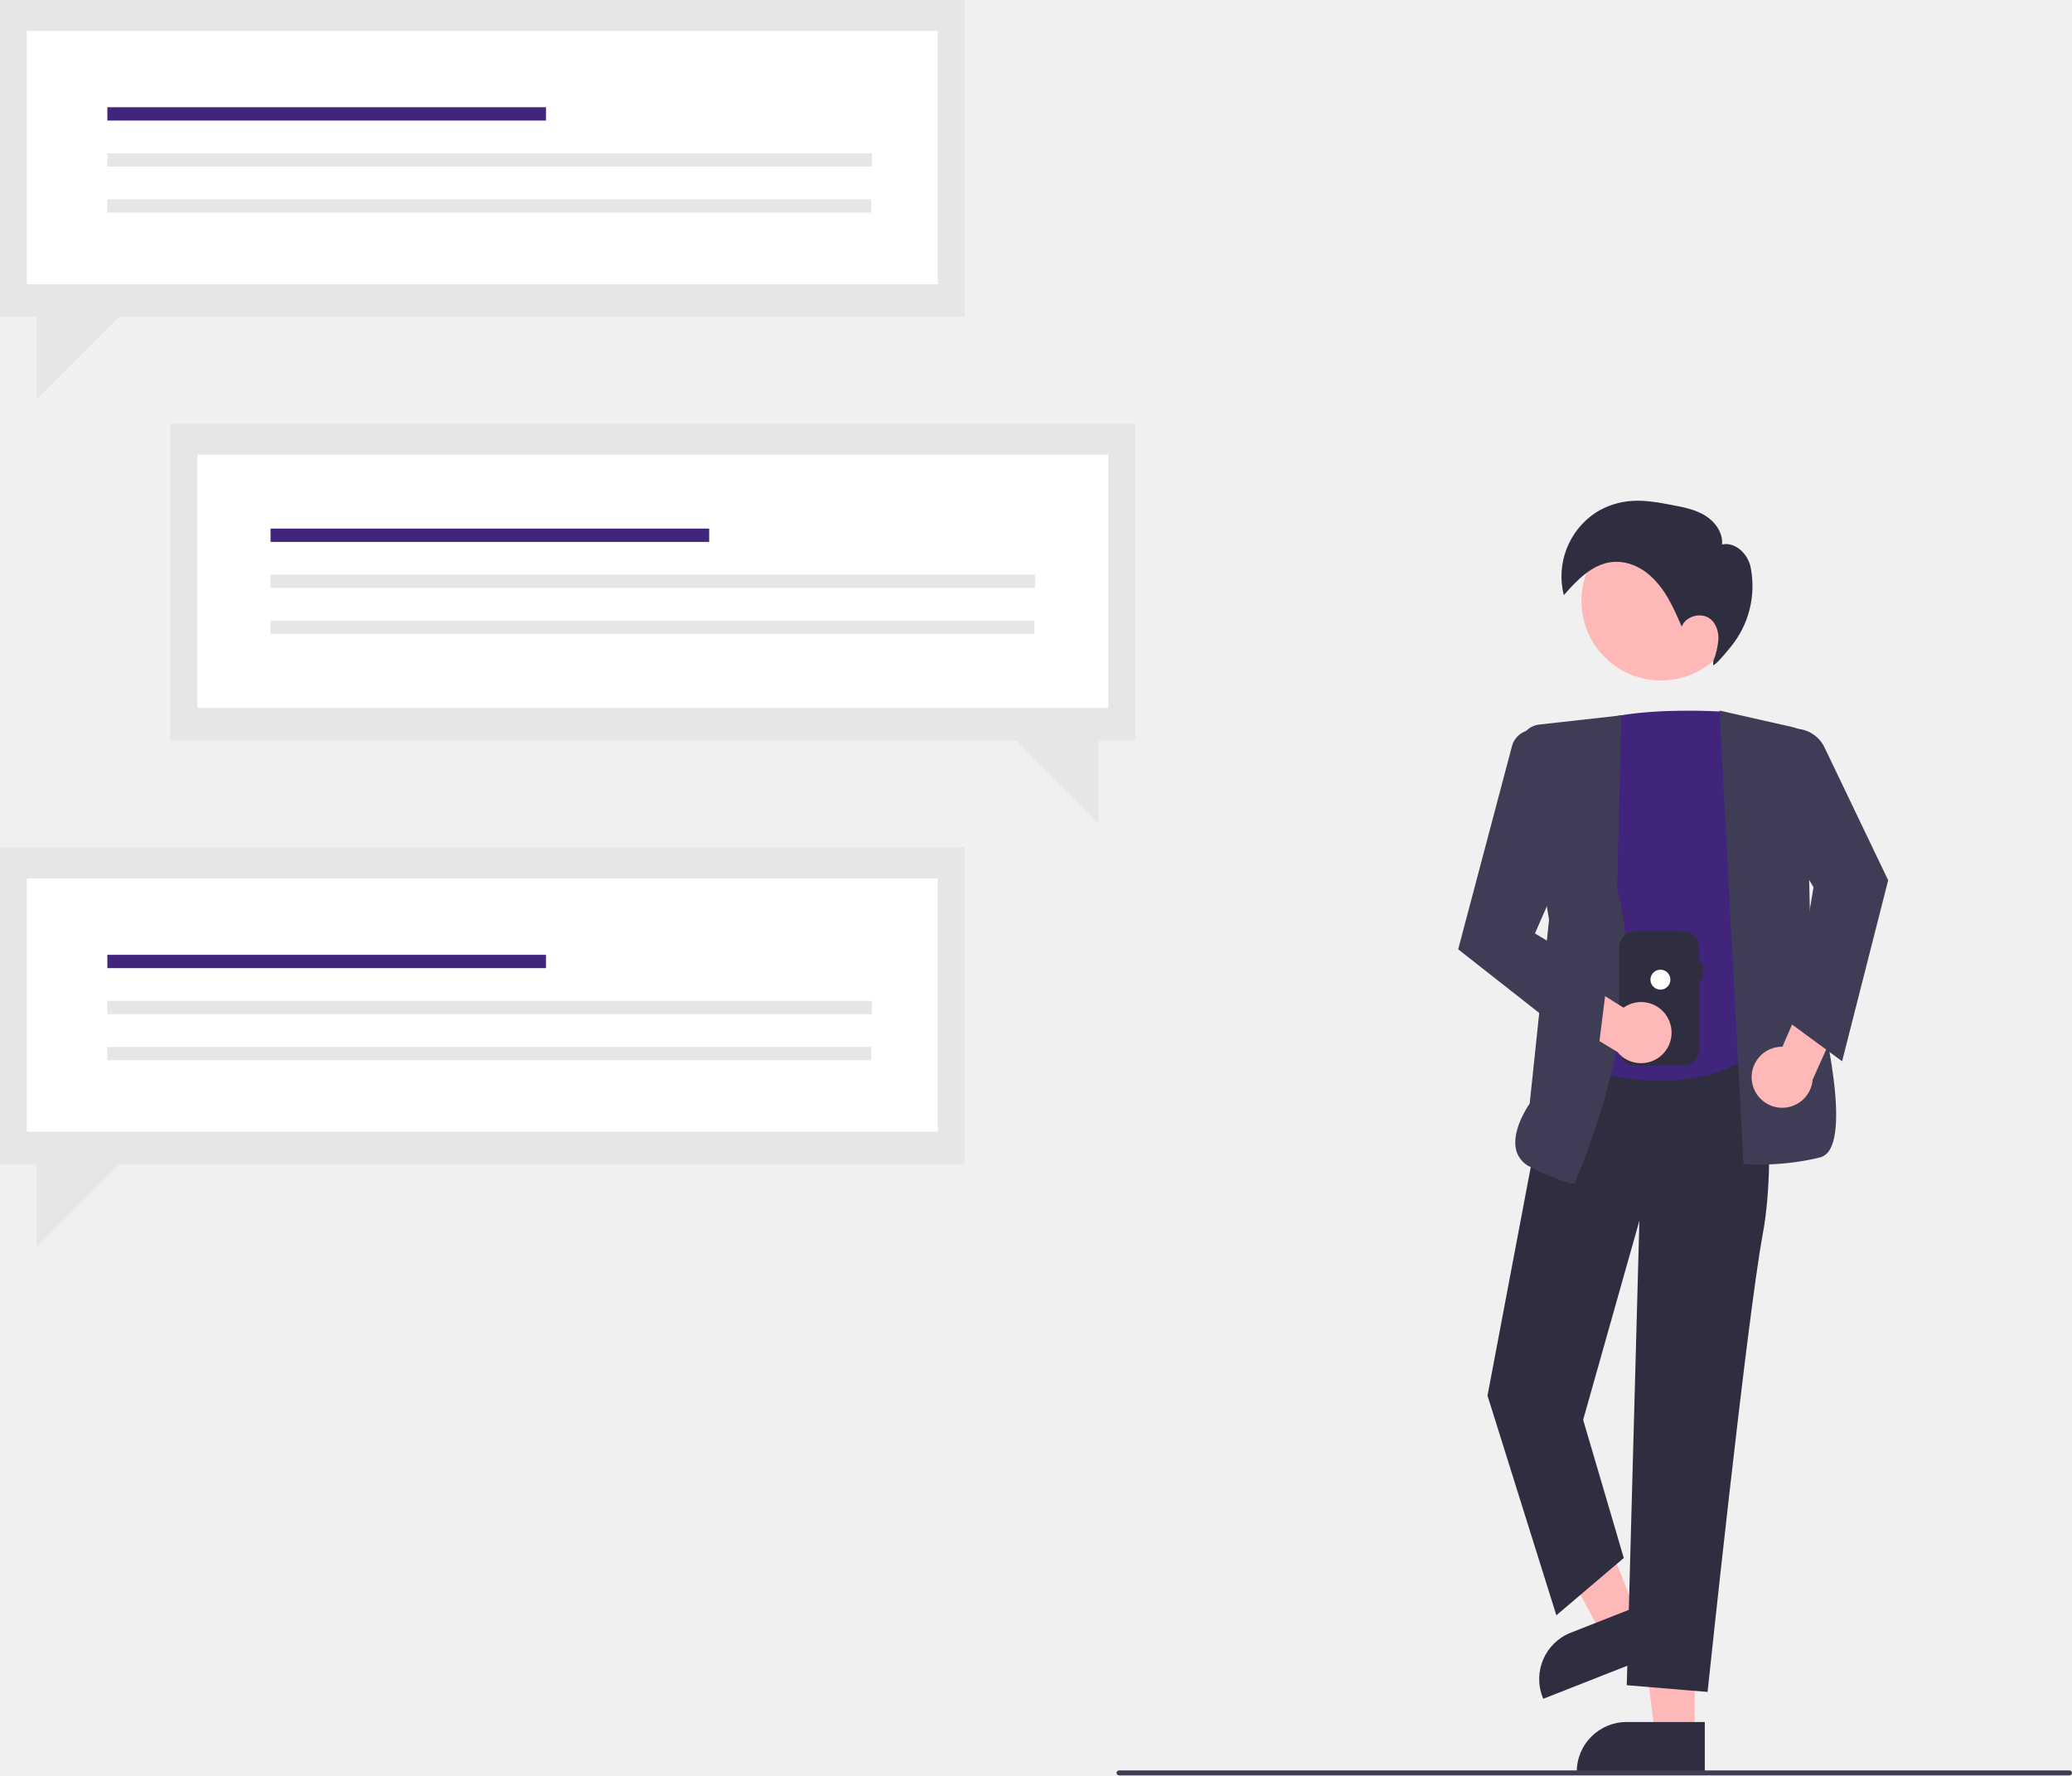
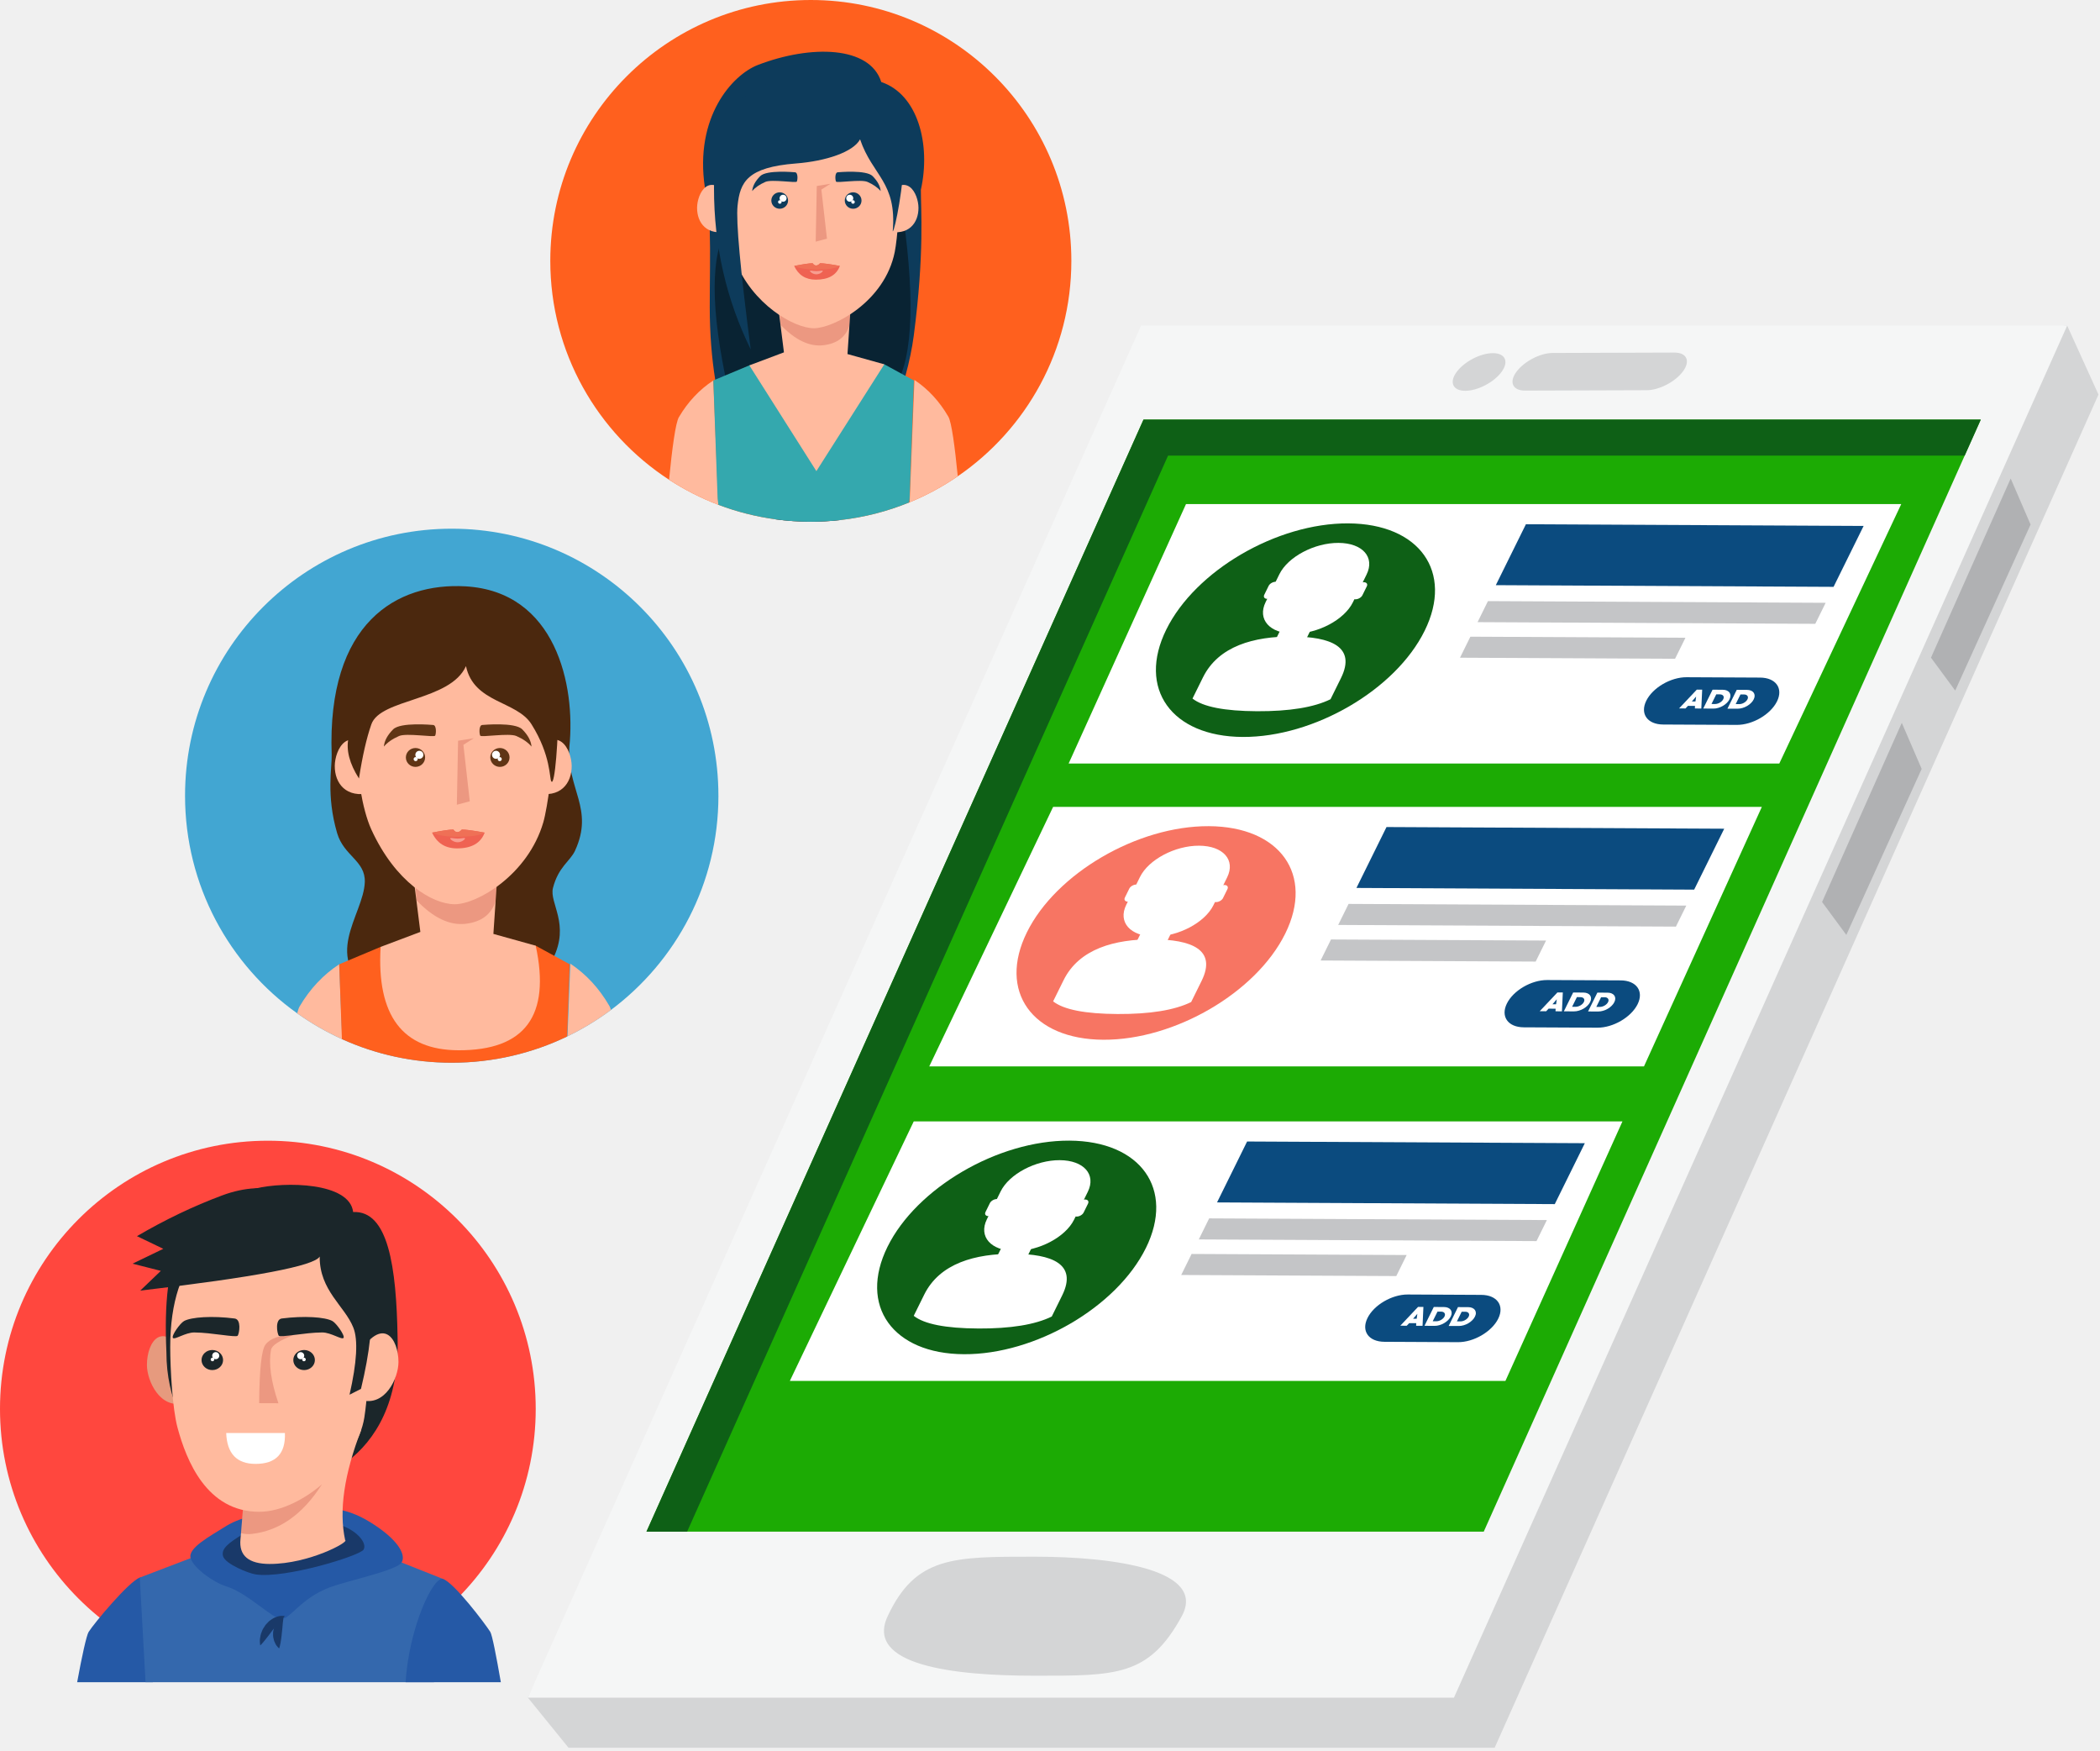
- <svg xmlns="http://www.w3.org/2000/svg" data-name="Layer 1" width="830.567" height="711.727" viewBox="0 0 830.567 711.727">
-   <polygon points="68.348 169.893 455 169.893 455 296.824 440.354 296.824 440.354 330.021 407.157 296.824 68.348 296.824 68.348 169.893" fill="#e6e6e6" />
-   <rect x="79.088" y="182.253" width="365.172" height="101.545" fill="#fff" />
-   <rect x="108.453" y="211.9" width="175.821" height="5.336" fill="#41247b" />
-   <rect x="108.453" y="230.358" width="306.441" height="5.336" fill="#e6e6e6" />
-   <rect x="108.453" y="248.816" width="306.141" height="5.336" fill="#e6e6e6" />
-   <polygon points="386.652 339.785 0 339.785 0 466.717 14.646 466.717 14.646 499.914 47.843 466.717 386.652 466.717 386.652 339.785" fill="#e6e6e6" />
-   <rect x="10.74" y="352.146" width="365.172" height="101.545" fill="#fff" />
-   <rect x="43.035" y="382.769" width="175.821" height="5.336" fill="#41247b" />
-   <rect x="43.035" y="401.227" width="306.441" height="5.336" fill="#e6e6e6" />
-   <rect x="43.035" y="419.685" width="306.141" height="5.336" fill="#e6e6e6" />
-   <polygon points="386.652 0 0 0 0 126.931 14.646 126.931 14.646 160.129 47.843 126.931 386.652 126.931 386.652 0" fill="#e6e6e6" />
-   <rect x="10.74" y="12.361" width="365.172" height="101.545" fill="#fff" />
-   <rect x="43.035" y="42.984" width="175.821" height="5.336" fill="#41247b" />
-   <rect x="43.035" y="61.442" width="306.441" height="5.336" fill="#e6e6e6" />
-   <rect x="43.035" y="79.9" width="306.141" height="5.336" fill="#e6e6e6" />
-   <polygon points="679.314 695.51 663.401 695.509 655.83 634.126 679.317 634.128 679.314 695.51" fill="#ffb8b8" />
-   <path d="M868.09,805.072l-51.313-.002v-.649a19.974,19.974,0,0,1,19.973-19.972h.001l31.34.001Z" transform="translate(-184.7166 -94.13627)" fill="#2f2e41" />
-   <polygon points="656.939 649.359 642.131 655.186 612.608 600.84 634.464 592.24 656.939 649.359" fill="#ffb8b8" />
-   <path d="M851.081,756.364l-47.75,18.789-.238-.604a19.974,19.974,0,0,1,11.271-25.899l.001-0,29.164-11.476Z" transform="translate(-184.7166 -94.13627)" fill="#2f2e41" />
-   <path d="M836.806,769.701l5.067-186.224-22.548,79.833,16.292,55.393-27.029,22.975L781.036,653.772l-.049-.155L808.371,508.87l80.991-3.918.579-.029.093.573c.078.482,7.732,48.541,1.296,83.297C884.918,623.416,869.426,770.289,869.27,771.77l-.067.631Z" transform="translate(-184.7166 -94.13627)" fill="#2f2e41" />
-   <path d="M812.567,520.48l-.457-.183,15.03-137.884.439-.11c15.275-3.819,35.856-3.485,46.765-2.947a7.205,7.205,0,0,1,6.748,6.092l18.07,119.012-.149.213c-12.493,17.846-31.581,22.697-48.649,22.697A115.2,115.2,0,0,1,812.567,520.48Z" transform="translate(-184.7166 -94.13627)" fill="#41247b" />
-   <path d="M884.143,560.764l-.543-.049L874,379l29.17,6.588A13.173,13.173,0,0,1,913.296,400.092L909.513,430.297l1.296,53.139c.903,3.264,15.673,57.335,7.467,71.424a6.544,6.544,0,0,1-4.062,3.292,101.773,101.773,0,0,1-24.058,2.815C886.474,560.966,884.199,560.77,884.143,560.764Z" transform="translate(-184.7166 -94.13627)" fill="#3f3d56" />
-   <path d="M798.239,561.997a10.321,10.321,0,0,1-5.78-6.867c-1.901-7.653,4.516-17.277,5.442-18.613l7.761-73.733-11.545-68.114a8.681,8.681,0,0,1,7.597-10.079l32.884-3.667-1.669,70.072c14.114,47.705-16.622,116.489-16.935,117.179l-.173.382h-.419C815.239,568.555,811.208,568.481,798.239,561.997Z" transform="translate(-184.7166 -94.13627)" fill="#3f3d56" />
-   <circle cx="850.518" cy="335.048" r="31.882" transform="translate(-241.1986 354.8819) rotate(-28.6632)" fill="#ffb8b8" />
-   <path d="M887.025,527.879a12.172,12.172,0,0,1,12.192-14.132l11.035-25.532,17.151,2.922L911.313,526.974a12.238,12.238,0,0,1-24.288.905Z" transform="translate(-184.7166 -94.13627)" fill="#ffb8b8" />
-   <path d="M902.562,504.483l9.113-54.677-15.566-25.943,3.965-37.012.883-.221a13.251,13.251,0,0,1,15.112,7.105l25.427,53.066.102.212-18.468,72.554Z" transform="translate(-184.7166 -94.13627)" fill="#3f3d56" />
-   <path d="M871.414,360.757c.729.211,3.788-3.245,7.139-7.387a38.472,38.472,0,0,0,8.02-31.252c-.046-.247-.093-.481-.139-.701-1.11-5.28-6.146-10.144-11.425-9.026.399-4.678-2.752-9.084-6.745-11.553s-8.725-3.385-13.338-4.255c-5.263-.993-10.593-1.991-15.938-1.652a31.108,31.108,0,0,0-14.533,4.642,30.683,30.683,0,0,0-12.886,33.15c6.717-7.628,14.678-15.925,26.183-12.619a21.109,21.109,0,0,1,7.159,3.744c6.993,5.492,10.508,13.58,13.909,21.483,1.699-4.325,8-5.952,11.58-2.99,2.298,1.901,3.244,5.062,3.157,8.043a29.615,29.615,0,0,1-2.041,8.674" transform="translate(-184.7166 -94.13627)" fill="#2f2e41" />
-   <path d="M867.303,479.864h-1.5v-5.901a6.606,6.606,0,0,0-6.599-6.599H840.402a6.606,6.606,0,0,0-6.599,6.599V514.765a6.606,6.606,0,0,0,6.599,6.599h18.803a6.606,6.606,0,0,0,6.599-6.599V486.864h1.5Z" transform="translate(-184.7166 -94.13627)" fill="#2f2e41" />
-   <circle cx="665.586" cy="392.727" r="4" fill="#fff" />
-   <path d="M853.567,502.802a12.172,12.172,0,0,0-18.059-4.713L811.93,483.334,799.468,495.475l33.59,20.37A12.238,12.238,0,0,0,853.567,502.802Z" transform="translate(-184.7166 -94.13627)" fill="#ffb8b8" />
-   <path d="M769.235,474.693l21.575-81.506a8.724,8.724,0,0,1,9.946-6.32l7.418,1.348,7.904,43.473L800.003,468.332l29.079,17.458-4.089,32.711Z" transform="translate(-184.7166 -94.13627)" fill="#3f3d56" />
-   <path d="M1014.283,805.864h-381a1,1,0,0,1,0-2h381a1,1,0,0,1,0,2Z" transform="translate(-184.7166 -94.13627)" fill="#3f3d56" />
+ <svg xmlns="http://www.w3.org/2000/svg" width="300" height="250" viewBox="0 0 300 250" fill="none">
+   <path d="M213.519 249.619H81.222L75.412 242.461L167.484 56.352L295.313 46.51L299.783 56.352L213.521 249.619H213.519Z" fill="#D4D5D6" />
+   <path d="M207.707 242.461H75.41L163.012 46.508H295.309L207.707 242.461Z" fill="#F5F6F6" />
+   <path d="M92.353 218.75L163.356 59.93H282.966L211.964 218.75H92.353V218.75Z" fill="#1CAB04" />
+   <path d="M98.162 218.75H92.353L163.356 59.93H282.966L280.666 65.075H166.864L98.162 218.75V218.75Z" fill="#0E6016" />
+   <path d="M168.823 230.829C164.124 239.451 159.418 239.329 147.816 239.329C136.214 239.329 123.532 237.838 126.809 230.829C130.819 222.25 136.214 222.328 147.816 222.328C159.418 222.328 172.398 224.267 168.823 230.829Z" fill="#D4D5D6" />
+   <path d="M214.509 53.115C213.424 54.599 211.106 55.809 209.331 55.814C207.557 55.819 206.998 54.619 208.083 53.137C209.167 51.651 211.487 50.443 213.26 50.438C215.036 50.431 215.593 51.631 214.509 53.115Z" fill="#D4D5D6" />
+   <path d="M240.433 53.03C239.348 54.516 237.03 55.724 235.255 55.729L217.874 55.786C216.099 55.793 215.541 54.592 216.626 53.11C217.711 51.624 220.028 50.416 221.804 50.41L239.185 50.354C240.96 50.348 241.519 51.546 240.433 53.032V53.03Z" fill="#D4D5D6" />
+   <path d="M274.525 109.813L263.761 133.524L260.297 128.827L271.684 103.236L274.525 109.814V109.813Z" fill="#B0B1B3" />
+   <path d="M290.082 74.918L279.318 98.629L275.854 93.93L287.24 68.339L290.082 74.918V74.918Z" fill="#B0B1B3" />
+   <path d="M254.186 109.047H152.663L169.427 71.996H271.605L254.186 109.047V109.047Z" fill="white" />
+   <path d="M203.519 90.092C199.361 98.515 187.728 105.302 177.534 105.252C167.344 105.2 162.452 98.334 166.614 89.909C170.772 81.488 182.405 74.701 192.597 74.749C202.789 74.8 207.68 81.671 203.519 90.094V90.092Z" fill="#0E6016" />
+   <path d="M261.935 83.815L213.689 83.573L217.986 74.875L266.231 75.116L261.937 83.816L261.935 83.815Z" fill="#0B4B7F" />
+   <path d="M259.328 89.096L211.08 88.856L212.563 85.852L260.809 86.093L259.326 89.096H259.328Z" fill="#C4C5C7" />
+   <path d="M239.293 94.089L208.571 93.935L210.054 90.933L240.778 91.085L239.293 94.089Z" fill="#C4C5C7" />
+   <path d="M253.858 100.173C252.937 102.038 250.362 103.542 248.107 103.53L237.601 103.477C235.342 103.467 234.261 101.945 235.182 100.08C236.102 98.215 238.678 96.712 240.937 96.722L251.442 96.774C253.698 96.788 254.779 98.308 253.86 100.171L253.858 100.173Z" fill="#0B4B7F" />
+   <path fill-rule="evenodd" clip-rule="evenodd" d="M242.128 101.188L242.141 100.817L241.139 100.811L240.788 101.181L239.87 101.176L242.401 98.492L243.169 98.494L243.045 101.191L242.128 101.186V101.188ZM242.305 99.477L241.692 100.187L242.208 100.188L242.305 99.477Z" fill="white" />
+   <path fill-rule="evenodd" clip-rule="evenodd" d="M244.777 101.202L243.322 101.193L244.652 98.503L246.107 98.513C246.332 98.513 246.527 98.551 246.692 98.622C246.856 98.692 246.98 98.791 247.069 98.911C247.155 99.034 247.203 99.177 247.207 99.342C247.21 99.508 247.167 99.682 247.076 99.866C246.985 100.052 246.856 100.226 246.689 100.39C246.525 100.552 246.336 100.693 246.127 100.816C245.919 100.936 245.698 101.029 245.464 101.098C245.232 101.171 245.003 101.204 244.776 101.202H244.777ZM245.681 99.168L245.182 99.166L244.498 100.547L244.999 100.549C245.116 100.549 245.235 100.531 245.356 100.495C245.475 100.461 245.588 100.411 245.695 100.349C245.8 100.287 245.897 100.214 245.983 100.13C246.065 100.047 246.132 99.957 246.179 99.863C246.227 99.768 246.246 99.678 246.248 99.594C246.244 99.511 246.222 99.433 246.177 99.373C246.132 99.309 246.069 99.261 245.984 99.225C245.898 99.189 245.798 99.17 245.681 99.17V99.168Z" fill="white" />
+   <path fill-rule="evenodd" clip-rule="evenodd" d="M248.233 101.219L246.778 101.212L248.106 98.523L249.563 98.529C249.788 98.53 249.981 98.567 250.146 98.637C250.31 98.708 250.436 98.806 250.523 98.927C250.611 99.049 250.658 99.192 250.663 99.358C250.666 99.52 250.623 99.695 250.53 99.882C250.441 100.066 250.312 100.242 250.145 100.404C249.979 100.569 249.79 100.709 249.585 100.831C249.375 100.95 249.156 101.047 248.922 101.114C248.69 101.185 248.461 101.217 248.233 101.217V101.219ZM249.137 99.185L248.638 99.184L247.956 100.561L248.457 100.564C248.574 100.568 248.693 100.547 248.812 100.512C248.934 100.478 249.046 100.43 249.151 100.366C249.258 100.304 249.354 100.231 249.437 100.147C249.525 100.063 249.59 99.973 249.637 99.878C249.687 99.785 249.707 99.694 249.706 99.608C249.704 99.526 249.681 99.451 249.635 99.389C249.592 99.325 249.528 99.275 249.444 99.237C249.359 99.203 249.258 99.185 249.141 99.184L249.137 99.185Z" fill="white" />
+   <path d="M193.261 86.04C192.035 88.52 188.255 90.521 184.816 90.505C181.38 90.487 179.585 88.461 180.81 85.978L182.773 82.001C184 79.52 187.78 77.52 191.217 77.537C194.655 77.555 196.448 79.58 195.222 82.062L193.261 86.04Z" fill="white" />
+   <path d="M179.564 101.578C174.926 101.553 171.855 100.95 170.357 99.768L171.85 96.748C174.072 92.248 179.172 90.881 184.616 90.909C190.059 90.936 193.791 92.344 191.568 96.845L190.075 99.866C187.704 101.03 184.201 101.598 179.564 101.578Z" fill="white" />
+   <path d="M185.731 93.032L181.416 93.01L183.501 88.789L187.816 88.808L185.731 93.032Z" fill="white" />
+   <path d="M194.631 85.011C194.474 85.335 194.023 85.595 193.634 85.593C193.239 85.592 193.052 85.328 193.213 85.002L193.838 83.735C193.999 83.411 194.443 83.151 194.837 83.153C195.23 83.155 195.419 83.417 195.257 83.742L194.631 85.009V85.011Z" fill="white" />
+   <path d="M182.032 84.947C181.87 85.271 181.422 85.535 181.032 85.531C180.639 85.528 180.453 85.263 180.613 84.94L181.236 83.672C181.398 83.346 181.844 83.089 182.237 83.091C182.626 83.093 182.817 83.356 182.657 83.678L182.032 84.945V84.947Z" fill="white" />
+   <path d="M234.853 152.307H132.749L150.445 115.242H251.691L234.853 152.307Z" fill="white" />
+   <path d="M183.607 133.338C179.449 141.761 167.816 148.548 157.622 148.498C147.432 148.446 142.54 141.58 146.7 133.155C150.858 124.734 162.491 117.946 172.685 117.994C182.875 118.046 187.767 124.916 183.607 133.339V133.338Z" fill="#F77563" />
+   <path d="M242.023 127.059L193.777 126.817L198.072 118.119L246.318 118.358L242.023 127.059V127.059Z" fill="#0B4B7F" />
+   <path d="M239.416 132.341L191.168 132.102L192.652 129.098L240.898 129.339L239.416 132.341Z" fill="#C4C5C7" />
+   <path d="M219.381 137.334L188.659 137.179L190.142 134.177L220.866 134.329L219.381 137.334Z" fill="#C4C5C7" />
+   <path d="M233.946 143.419C233.024 145.283 230.45 146.788 228.193 146.776L217.687 146.724C215.428 146.712 214.347 145.19 215.268 143.327C216.188 141.462 218.764 139.959 221.023 139.97L231.528 140.021C233.784 140.035 234.865 141.557 233.946 143.419Z" fill="#0B4B7F" />
+   <path fill-rule="evenodd" clip-rule="evenodd" d="M222.217 144.434L222.231 144.063L221.229 144.058L220.876 144.429L219.958 144.423L222.491 141.74L223.259 141.742L223.135 144.439L222.217 144.434V144.434ZM222.395 142.722L221.782 143.432L222.298 143.434L222.395 142.722V142.722Z" fill="white" />
+   <path fill-rule="evenodd" clip-rule="evenodd" d="M224.865 144.448L223.408 144.439L224.737 141.75L226.193 141.759C226.418 141.759 226.613 141.797 226.778 141.867C226.943 141.938 227.066 142.036 227.155 142.157C227.241 142.279 227.289 142.422 227.295 142.586C227.298 142.752 227.255 142.926 227.164 143.11C227.072 143.296 226.943 143.47 226.776 143.634C226.613 143.796 226.423 143.937 226.215 144.06C226.007 144.18 225.786 144.273 225.552 144.342C225.319 144.415 225.09 144.448 224.863 144.446L224.865 144.448ZM225.767 142.414L225.27 142.41L224.586 143.791L225.085 143.793C225.204 143.793 225.321 143.775 225.443 143.739C225.562 143.705 225.676 143.655 225.783 143.593C225.888 143.531 225.984 143.458 226.07 143.374C226.153 143.289 226.22 143.201 226.267 143.107C226.315 143.012 226.334 142.922 226.335 142.838C226.332 142.755 226.308 142.677 226.265 142.617C226.22 142.553 226.156 142.505 226.072 142.469C225.986 142.433 225.886 142.414 225.767 142.414V142.414Z" fill="white" />
+   <path fill-rule="evenodd" clip-rule="evenodd" d="M228.321 144.465L226.866 144.458L228.194 141.769L229.651 141.774C229.876 141.776 230.071 141.812 230.236 141.883C230.4 141.955 230.524 142.052 230.613 142.172C230.701 142.295 230.747 142.438 230.753 142.603C230.756 142.767 230.713 142.941 230.62 143.127C230.53 143.312 230.4 143.487 230.234 143.649C230.069 143.815 229.881 143.955 229.675 144.077C229.465 144.196 229.246 144.292 229.012 144.36C228.778 144.43 228.55 144.463 228.323 144.463L228.321 144.465ZM229.225 142.431L228.726 142.429L228.044 143.806L228.543 143.808C228.662 143.811 228.779 143.793 228.898 143.756C229.02 143.722 229.134 143.674 229.237 143.61C229.344 143.548 229.44 143.475 229.523 143.391C229.611 143.306 229.676 143.217 229.723 143.122C229.773 143.029 229.793 142.938 229.792 142.851C229.79 142.77 229.766 142.695 229.721 142.633C229.678 142.569 229.614 142.519 229.53 142.481C229.446 142.446 229.342 142.429 229.227 142.427L229.225 142.431Z" fill="white" />
+   <path d="M173.347 129.285C172.121 131.766 168.342 133.767 164.903 133.751C161.464 133.732 159.67 131.707 160.895 129.223L162.857 125.247C164.085 122.765 167.863 120.766 171.302 120.783C174.74 120.8 176.535 122.824 175.307 125.307L173.346 129.284L173.347 129.285Z" fill="white" />
+   <path d="M159.653 144.823C155.013 144.799 151.944 144.196 150.446 143.014L151.939 139.994C154.16 135.494 159.261 134.129 164.705 134.154C170.148 134.182 173.878 135.59 171.657 140.09L170.165 143.112C167.794 144.275 164.292 144.844 159.655 144.823H159.653Z" fill="white" />
+   <path d="M165.816 136.278L161.501 136.255L163.586 132.035L167.901 132.055L165.816 136.28V136.278Z" fill="white" />
+   <path d="M174.72 128.257C174.564 128.581 174.113 128.841 173.723 128.839C173.329 128.837 173.141 128.574 173.303 128.248L173.928 126.981C174.088 126.657 174.533 126.397 174.927 126.399C175.32 126.4 175.507 126.662 175.347 126.988L174.72 128.255V128.257Z" fill="white" />
+   <path d="M162.12 128.191C161.959 128.515 161.51 128.779 161.119 128.775C160.727 128.774 160.539 128.506 160.701 128.184L161.324 126.916C161.486 126.592 161.932 126.333 162.325 126.335C162.715 126.336 162.905 126.6 162.746 126.922L162.121 128.189L162.12 128.191Z" fill="white" />
+   <path d="M215.062 197.221H112.838L130.536 160.158H231.78L215.062 197.221Z" fill="white" />
+   <path d="M163.694 178.25C159.534 186.675 147.902 193.464 137.709 193.41C127.519 193.36 122.627 186.492 126.787 178.067C130.947 169.646 142.578 162.857 152.772 162.907C162.964 162.958 167.854 169.829 163.696 178.25H163.694Z" fill="#0E6016" />
+   <path d="M222.11 171.973L173.862 171.731L178.158 163.031L226.404 163.272L222.11 171.973Z" fill="#0B4B7F" />
+   <path d="M219.503 177.254L171.255 177.016L172.737 174.01L220.983 174.251L219.501 177.254H219.503Z" fill="#C4C5C7" />
+   <path d="M199.469 182.249L168.745 182.095L170.229 179.091L200.953 179.244L199.469 182.249Z" fill="#C4C5C7" />
+   <path d="M214.034 188.333C213.113 190.198 210.537 191.702 208.282 191.69L197.776 191.637C195.517 191.626 194.436 190.104 195.357 188.24C196.276 186.373 198.852 184.872 201.11 184.882L211.615 184.936C213.871 184.948 214.952 186.469 214.033 188.333H214.034Z" fill="#0B4B7F" />
+   <path fill-rule="evenodd" clip-rule="evenodd" d="M202.304 189.348L202.318 188.979L201.316 188.972L200.963 189.343L200.045 189.337L202.578 186.656L203.344 186.657L203.222 189.353L202.304 189.348V189.348ZM202.48 187.636L201.868 188.346L202.383 188.348L202.48 187.636V187.636Z" fill="white" />
+   <path fill-rule="evenodd" clip-rule="evenodd" d="M204.952 189.362L203.497 189.353L204.826 186.664L206.281 186.673C206.507 186.673 206.702 186.711 206.867 186.781C207.03 186.854 207.154 186.952 207.244 187.071C207.33 187.193 207.378 187.336 207.382 187.5C207.387 187.666 207.342 187.841 207.251 188.024C207.16 188.21 207.03 188.384 206.863 188.55C206.698 188.71 206.51 188.853 206.302 188.975C206.094 189.096 205.873 189.189 205.639 189.258C205.407 189.329 205.178 189.363 204.95 189.362H204.952ZM205.856 187.328L205.357 187.324L204.675 188.703L205.174 188.705C205.293 188.705 205.412 188.689 205.532 188.653C205.653 188.617 205.765 188.569 205.873 188.507C205.977 188.445 206.075 188.372 206.161 188.288C206.244 188.203 206.311 188.114 206.357 188.021C206.405 187.926 206.424 187.836 206.426 187.752C206.423 187.669 206.398 187.591 206.355 187.531C206.311 187.469 206.247 187.417 206.163 187.381C206.076 187.347 205.975 187.328 205.858 187.328H205.856Z" fill="white" />
+   <path fill-rule="evenodd" clip-rule="evenodd" d="M208.408 189.379L206.953 189.372L208.281 186.683L209.736 186.688C209.961 186.69 210.156 186.726 210.321 186.797C210.485 186.869 210.61 186.968 210.698 187.087C210.788 187.211 210.834 187.352 210.838 187.517C210.843 187.681 210.798 187.857 210.705 188.043C210.616 188.228 210.486 188.402 210.319 188.565C210.154 188.729 209.966 188.87 209.76 188.993C209.551 189.112 209.331 189.208 209.097 189.275C208.863 189.344 208.635 189.379 208.408 189.379V189.379ZM209.312 187.345L208.813 187.343L208.131 188.72L208.63 188.724C208.749 188.726 208.868 188.707 208.985 188.67C209.107 188.636 209.221 188.589 209.324 188.524C209.429 188.462 209.527 188.39 209.61 188.305C209.698 188.221 209.763 188.131 209.81 188.038C209.86 187.945 209.88 187.854 209.879 187.767C209.877 187.685 209.855 187.609 209.808 187.548C209.765 187.483 209.701 187.435 209.615 187.395C209.533 187.361 209.427 187.345 209.312 187.343V187.345Z" fill="white" />
+   <path d="M153.436 174.198C152.21 176.68 148.429 178.679 144.992 178.664C141.555 178.645 139.761 176.619 140.983 174.138L142.948 170.161C144.174 167.679 147.954 165.68 151.392 165.697C154.831 165.716 156.623 167.741 155.397 170.222L153.436 174.198Z" fill="white" />
+   <path d="M139.74 189.737C135.1 189.713 132.031 189.11 130.533 187.928L132.026 184.908C134.247 180.406 139.346 179.041 144.791 179.069C150.233 179.096 153.963 180.504 151.742 185.006L150.251 188.028C147.881 189.191 144.377 189.762 139.74 189.739V189.737Z" fill="white" />
+   <path d="M145.905 181.192L141.59 181.17L143.675 176.947L147.99 176.968L145.905 181.192V181.192Z" fill="white" />
+   <path d="M154.807 173.171C154.651 173.495 154.199 173.755 153.809 173.753C153.414 173.751 153.228 173.488 153.388 173.162L154.014 171.895C154.172 171.571 154.618 171.313 155.012 171.314C155.405 171.316 155.592 171.578 155.432 171.904L154.807 173.171V173.171Z" fill="white" />
+   <path d="M142.204 173.105C142.044 173.429 141.594 173.693 141.205 173.691C140.812 173.688 140.625 173.422 140.787 173.1L141.41 171.833C141.572 171.509 142.016 171.249 142.409 171.251C142.8 171.252 142.991 171.516 142.831 171.84L142.206 173.107L142.204 173.105Z" fill="white" />
+   <path d="M76.532 201.22C76.532 222.374 59.399 239.522 38.267 239.522C17.133 239.522 0 222.374 0 201.22C0 180.066 17.133 162.917 38.267 162.917C59.399 162.917 76.532 180.066 76.532 201.22Z" fill="#FF473E" />
+   <path d="M11.023 240.255C11.688 236.607 12.359 233.55 12.664 233.069C13.454 231.818 18.365 225.925 19.968 225.311C20.96 224.93 21.535 233.605 21.83 240.255H11.021H11.023Z" fill="#2559A6" />
+   <path d="M20.792 240.255L19.969 225.311L34.353 219.818L49.308 219.958L63.333 225.525L61.992 240.255H20.792V240.255Z" fill="#3468AD" />
+   <path d="M57.945 240.254C58.408 232.555 61.897 224.974 63.335 225.525C64.936 226.14 69.246 231.819 70.042 233.069C70.307 233.493 70.892 236.485 71.548 240.254H57.945Z" fill="#2559A6" />
+   <path d="M32.28 226.549C30.525 226.004 27.667 223.988 27.233 222.538C26.803 221.089 29.957 219.437 32.315 217.945C34.605 216.502 38.639 215.859 41.368 215.59C46.016 215.13 49.093 215.056 52.883 217.398C56.81 219.82 58.06 222.031 57.37 223.159C56.686 224.288 49.585 225.792 47.228 226.661C42.956 228.238 41.502 231.221 40.203 231.221C38.904 231.221 35.455 227.53 32.278 226.549H32.28Z" fill="#2559A6" />
+   <path d="M31.868 222.266C31.54 221.147 32.778 220.31 34.605 219.16C36.371 218.043 39.491 217.548 41.597 217.34C45.187 216.983 45.616 216.7 48.845 217.885C51.15 218.733 52.468 220.454 51.935 221.323C51.407 222.195 40.707 225.499 36.512 224.858C35.52 224.708 32.204 223.388 31.868 222.266V222.266Z" fill="#193969" />
+   <path d="M29.063 196.654C29.063 198.839 28.481 199.73 26.317 200.361C22.925 201.352 20.989 197.267 20.989 194.937C20.989 191.666 23.181 188.07 26.89 194.062C29.22 194.062 29.063 194.468 29.063 196.654Z" fill="#E69A7E" />
+   <path d="M56.798 190.956C57.325 209.625 43.002 212.536 39.073 212.536C35.145 212.536 23.772 206.871 23.772 193.114C23.145 178.882 25.919 172.31 36.512 169.744C40.702 168.727 49.959 168.844 50.449 173.105C55.481 172.855 56.622 180.969 56.798 190.959V190.956Z" fill="#1B262A" />
+   <path d="M38.56 223.367C35.514 223.367 34.113 222.185 34.354 219.822L34.431 218.965L35.23 209.075L43.444 206.637L51.604 204.212C49.162 210.537 48.398 215.787 49.308 219.96C49.946 220.21 44.12 223.365 38.56 223.365V223.367Z" fill="#FFBA9E" />
+   <g style="mix-blend-mode:multiply">
+     <path d="M45.977 212.011C43.26 216.282 39.917 218.638 35.948 219.079C35.456 219.134 34.943 219.093 34.43 218.967L35.229 209.077L43.442 206.638L45.975 212.011H45.977Z" fill="#ECD1D0" />
+   </g>
+   <path d="M52.762 191.207C52.955 193.775 52.422 200.108 52.048 202.452C51.037 208.831 43.218 215.916 37.024 215.916C29.529 215.916 26.627 208.6 25.355 203.882C24.637 201.226 24.318 195.483 24.318 192.367C24.318 179.389 30.984 174.399 38.839 174.399C46.698 174.399 51.635 175.902 52.764 191.206L52.762 191.207Z" fill="#FFBA9E" />
+   <path d="M51.023 193.653C54.734 187.66 56.924 191.257 56.924 194.527C56.924 196.857 54.988 200.942 51.598 199.951C49.432 199.318 48.85 198.429 48.85 196.244C48.85 194.058 48.693 193.653 51.023 193.653Z" fill="#FFBA9E" />
+   <path d="M52.883 185.899C53.286 188.9 52.847 193.053 51.569 198.362L49.935 199.194C50.989 194.56 51.17 191.368 50.479 189.617C49.269 186.535 45.634 184.33 45.67 179.458C44.945 180.792 36.401 182.416 20.034 184.327L22.977 181.507L18.938 180.478L23.33 178.357L19.566 176.55C23.573 174.203 27.623 172.266 31.717 170.737C44.986 165.788 52.056 179.722 52.885 185.897L52.883 185.899Z" fill="#1B262A" />
+   <g style="mix-blend-mode:multiply">
+     <path d="M41.932 190.671C39.913 191.449 38.846 192.145 38.725 192.762C38.352 194.706 38.701 197.257 39.774 200.413L37.023 200.403C37.06 195.561 37.362 192.772 37.926 192.035C38.622 191.125 39.957 190.671 41.932 190.671V190.671Z" fill="#ECD1D0" />
+   </g>
+   <path d="M49.077 191.078C48.852 191.407 47.283 190.297 46.024 190.301C43.564 190.311 40.017 191.073 39.817 190.763C39.576 190.39 39.273 188.436 40.251 188.308C43.407 187.9 46.465 188.095 47.495 188.677C48.058 188.996 49.304 190.752 49.077 191.076V191.078Z" fill="#1B262A" />
+   <path d="M44.984 194.243C44.984 195.035 44.294 195.677 43.443 195.677C42.589 195.677 41.9 195.034 41.9 194.243C41.9 193.45 42.589 192.809 43.443 192.809C44.294 192.809 44.984 193.451 44.984 194.243Z" fill="#1B262A" />
+   <path d="M43.461 193.622C43.461 193.9 43.235 194.127 42.956 194.127C42.672 194.127 42.446 193.9 42.446 193.622C42.446 193.339 42.672 193.114 42.956 193.114C43.233 193.114 43.461 193.339 43.461 193.622Z" fill="white" />
+   <path d="M43.68 194.162C43.68 194.306 43.566 194.418 43.418 194.418C43.277 194.418 43.163 194.306 43.163 194.162C43.163 194.017 43.277 193.903 43.418 193.903C43.564 193.903 43.68 194.017 43.68 194.162Z" fill="white" />
+   <path d="M26.281 188.679C27.311 188.096 30.367 187.902 33.52 188.31C34.5 188.436 34.199 190.392 33.961 190.764C33.758 191.075 30.212 190.313 27.754 190.303C26.488 190.299 24.925 191.407 24.699 191.08C24.468 190.756 25.718 188.998 26.28 188.681L26.281 188.679Z" fill="#1B262A" />
+   <path d="M30.326 192.809C31.178 192.809 31.869 193.451 31.869 194.243C31.869 195.035 31.178 195.677 30.326 195.677C29.48 195.677 28.79 195.034 28.79 194.243C28.79 193.45 29.48 192.809 30.326 192.809Z" fill="#1B262A" />
+   <path d="M30.82 193.112C31.099 193.112 31.325 193.338 31.325 193.62C31.325 193.898 31.099 194.125 30.82 194.125C30.543 194.125 30.315 193.898 30.315 193.62C30.315 193.338 30.541 193.112 30.82 193.112Z" fill="white" />
+   <path d="M30.351 193.903C30.495 193.903 30.612 194.017 30.612 194.162C30.612 194.306 30.497 194.418 30.351 194.418C30.213 194.418 30.096 194.306 30.096 194.162C30.096 194.017 30.211 193.903 30.351 193.903Z" fill="white" />
+   <path d="M40.702 204.668C40.814 207.605 39.417 209.074 36.512 209.074C33.826 209.074 32.428 207.605 32.315 204.668H40.702Z" fill="white" />
+   <path d="M40.481 231.011C40.483 231.071 40.481 231.149 40.473 231.245C40.473 231.387 40.407 231.597 40.402 231.807C40.397 231.913 40.393 232.021 40.374 232.125C40.35 232.221 40.369 232.359 40.345 232.471C40.306 232.704 40.312 232.962 40.266 233.205C40.259 233.459 40.204 233.708 40.183 233.958C40.18 234.081 40.135 234.203 40.128 234.322C40.12 234.439 40.096 234.555 40.071 234.663C40.025 234.879 39.994 235.068 39.951 235.208C39.925 235.301 39.899 235.375 39.877 235.432C39.832 235.396 39.775 235.342 39.708 235.27C39.613 235.161 39.464 235.005 39.36 234.791C39.245 234.579 39.128 234.319 39.078 234.02C39.054 233.872 39.002 233.721 39.011 233.56C39.004 233.4 39.011 233.238 39.016 233.074C39.043 232.912 39.074 232.748 39.116 232.593C39.143 232.435 39.229 232.29 39.29 232.149C39.357 232.006 39.415 231.88 39.515 231.757C39.601 231.635 39.7 231.53 39.787 231.439C39.954 231.249 40.142 231.185 40.268 231.109C40.354 231.066 40.426 231.033 40.481 231.013V231.011Z" fill="#193969" />
+   <path d="M40.69 230.801C40.649 230.856 40.592 230.927 40.515 231.013C40.413 231.146 40.203 231.296 40.046 231.499C39.965 231.599 39.883 231.702 39.788 231.794C39.693 231.876 39.616 232.026 39.513 232.126C39.308 232.34 39.139 232.616 38.925 232.847C38.748 233.114 38.529 233.35 38.352 233.607C38.269 233.736 38.151 233.843 38.071 233.965C37.99 234.086 37.899 234.196 37.811 234.298C37.636 234.501 37.5 234.686 37.377 234.806C37.3 234.889 37.233 234.953 37.181 234.999C37.166 234.934 37.152 234.844 37.14 234.729C37.129 234.56 37.095 234.307 37.143 234.026C37.178 233.739 37.238 233.405 37.383 233.072C37.455 232.909 37.507 232.723 37.617 232.566C37.713 232.4 37.823 232.238 37.932 232.076C38.063 231.928 38.197 231.782 38.335 231.645C38.462 231.499 38.638 231.402 38.786 231.292C38.943 231.187 39.08 231.087 39.256 231.023C39.419 230.949 39.581 230.899 39.724 230.856C40.008 230.756 40.241 230.796 40.413 230.785C40.527 230.789 40.618 230.794 40.687 230.803L40.69 230.801Z" fill="#193969" />
+   <path d="M102.632 113.644C102.632 126.173 96.597 137.29 87.278 144.241C85.341 145.683 83.266 146.948 81.07 148.008C81.055 148.017 81.038 148.024 81.019 148.032C76.031 150.433 70.439 151.778 64.535 151.778C58.956 151.778 53.66 150.578 48.885 148.422C48.871 148.417 48.857 148.412 48.845 148.405C46.589 147.383 44.453 146.149 42.457 144.727C32.757 137.814 26.435 126.469 26.435 113.644C26.435 92.582 43.492 75.509 64.535 75.509C85.575 75.509 102.63 92.582 102.63 113.644H102.632Z" fill="#42A6D2" />
+   <path d="M48.845 148.405C46.59 147.383 44.453 146.149 42.457 144.727C42.571 144.27 42.686 143.936 42.8 143.743C44.281 141.23 46.166 139.222 48.456 137.719L48.885 148.422L48.845 148.405Z" fill="#FFBA9E" />
+   <path d="M81.341 106.629C80.948 112.745 84.926 115.461 82.144 121.504C81.46 122.988 79.771 123.796 78.996 126.817C78.443 128.975 81.469 131.966 78.996 136.924C76.818 141.293 61.98 147.031 53.768 142.031C45.558 137.029 51.952 130.747 52.114 125.985C52.219 122.927 49.124 122.259 48.163 118.992C46.571 113.574 47.449 109.59 47.383 107.801C46.7 88.892 56.718 83.189 66.476 83.741C79.449 84.473 82.231 97.956 81.341 106.629V106.629Z" fill="#4B280E" />
+   <path d="M87.278 144.241C85.341 145.683 83.266 146.948 81.07 148.008L81.478 137.634C83.736 139.137 85.594 141.149 87.052 143.665C87.128 143.794 87.202 143.989 87.278 144.241V144.241Z" fill="#FFBA9E" />
+   <path d="M48.845 148.405L48.458 137.719L49.742 137.179L54.371 135.237L76.528 135.068L79.189 136.517L81.393 137.72L81.019 148.034C76.031 150.435 70.44 151.78 64.535 151.78C58.956 151.78 53.66 150.58 48.885 148.424L48.845 148.407V148.405Z" fill="#FF601E" />
+   <path d="M60.052 133.1L58.807 123.201H71.176L70.484 133.382L76.531 135.066C78.692 145.061 75.009 150.04 65.485 150.001C57.497 149.968 53.793 145.047 54.373 135.237L60.052 133.098V133.1Z" fill="#FFBA9E" />
+   <g style="mix-blend-mode:multiply">
+     <path d="M66.505 131.938C64.236 132.197 61.904 131.083 59.516 128.599L59.077 123.201H71.175L70.814 128.67C70.211 130.59 68.775 131.679 66.505 131.938V131.938Z" fill="#ECD1D0" />
+   </g>
+   <path d="M78.952 106.233C79.138 108.605 78.231 115.333 77.616 117.441C75.431 124.944 68.168 129.144 64.964 129.144C61.761 129.144 56.485 125.985 53.05 118.475C51.677 115.473 50.977 110.18 50.977 107.302C50.977 95.318 57.239 88.101 64.965 88.101C72.691 88.101 77.843 92.1 78.954 106.231L78.952 106.233Z" fill="#FFBA9E" />
+   <path d="M75.938 107.994C79.78 103.003 81.653 107.15 81.669 109.384C81.686 111.886 80.043 114.068 76.534 113.243C74.294 112.715 73.69 111.974 73.69 110.152C73.69 108.332 73.531 107.994 75.938 107.994V107.994Z" fill="#FFBA9E" />
+   <path d="M55.804 110.152C55.804 111.974 55.197 112.715 52.959 113.241C49.45 114.066 47.807 111.883 47.824 109.382C47.84 107.148 49.713 103.001 53.555 107.993C55.964 107.993 55.804 108.33 55.804 110.152Z" fill="#FFBA9E" />
+   <path d="M76.291 90.633C76.352 90.757 79.77 96.05 79.77 100.74C79.77 105.44 79.279 112.331 78.762 111.605C78.47 111.193 78.737 107.92 75.933 103.448C73.807 100.052 67.691 100.456 66.568 95.135C64.324 100.144 54.344 99.756 53.051 103.448C52.366 105.404 51.777 107.984 51.281 111.188C49.929 109.061 49.428 107.141 49.778 105.426C50.303 102.855 50.687 92.675 57.017 89.173C63.079 85.819 75.589 89.192 76.291 90.631V90.633Z" fill="#4B280E" />
+   <path d="M69.238 118.917C68.681 120.418 67.366 121.168 65.291 121.168C63.611 121.168 62.422 120.418 61.728 118.917C63.216 118.622 64.229 118.475 64.768 118.475C65.107 119.011 65.618 118.917 65.976 118.475C66.564 118.475 67.652 118.622 69.238 118.917Z" fill="#EF6252" />
+   <path d="M69.238 118.917C68.547 119.313 67.277 119.509 65.426 119.509C63.795 119.509 62.564 119.311 61.73 118.917C63.218 118.622 64.231 118.475 64.77 118.475C65.109 119.011 65.62 118.917 65.978 118.475C66.566 118.475 67.654 118.622 69.24 118.917H69.238Z" fill="#EF7056" />
+   <g style="mix-blend-mode:soft-light">
+     <path d="M66.432 119.742C66.432 119.889 65.96 120.292 65.378 120.292C64.796 120.292 64.322 119.889 64.322 119.742C64.322 119.597 64.794 119.77 65.378 119.77C65.96 119.77 66.432 119.599 66.432 119.742Z" fill="white" />
+   </g>
+   <g style="mix-blend-mode:multiply">
+     <path d="M66.199 106.379L67.113 114.444L65.264 114.935L65.439 105.793L67.688 105.43L66.197 106.381L66.199 106.379Z" fill="#ECD1D0" />
+   </g>
+   <path d="M75.933 106.629C75.437 106.038 74.715 105.533 73.765 105.118C72.715 104.659 68.754 105.335 68.608 105.071C68.462 104.808 68.386 103.577 68.897 103.542C69.085 103.529 73.564 103.112 74.61 104.168C75.423 104.987 75.864 105.807 75.933 106.629V106.629Z" fill="#603515" />
+   <path d="M72.792 108.179C72.792 108.923 72.175 109.528 71.416 109.528C70.656 109.528 70.04 108.923 70.04 108.179C70.04 107.434 70.656 106.831 71.416 106.831C72.175 106.831 72.792 107.434 72.792 108.179Z" fill="#603515" />
+   <path d="M71.434 107.803C71.434 108.12 71.177 108.375 70.86 108.375C70.542 108.375 70.285 108.118 70.285 107.803C70.285 107.486 70.542 107.229 70.86 107.229C71.177 107.229 71.434 107.486 71.434 107.803Z" fill="white" />
+   <path d="M71.681 108.417C71.681 108.58 71.55 108.708 71.39 108.708C71.228 108.708 71.096 108.579 71.096 108.417C71.096 108.255 71.227 108.124 71.39 108.124C71.55 108.124 71.681 108.255 71.681 108.417Z" fill="white" />
+   <path d="M56.162 104.168C57.209 103.112 61.689 103.529 61.875 103.542C62.387 103.577 62.311 104.808 62.165 105.071C62.018 105.335 58.058 104.659 57.008 105.118C56.057 105.533 55.336 106.038 54.838 106.629C54.908 105.807 55.349 104.987 56.162 104.168V104.168Z" fill="#603515" />
+   <path d="M59.354 106.831C60.115 106.831 60.729 107.434 60.729 108.179C60.729 108.923 60.115 109.528 59.354 109.528C58.594 109.528 57.98 108.923 57.98 108.179C57.98 107.434 58.596 106.831 59.354 106.831Z" fill="#603515" />
+   <path d="M59.909 107.229C60.226 107.229 60.484 107.486 60.484 107.803C60.484 108.12 60.228 108.375 59.909 108.375C59.593 108.375 59.336 108.118 59.336 107.803C59.336 107.486 59.593 107.229 59.909 107.229Z" fill="white" />
+   <path d="M59.381 108.124C59.543 108.124 59.675 108.255 59.675 108.417C59.675 108.58 59.543 108.708 59.381 108.708C59.219 108.708 59.09 108.579 59.09 108.417C59.09 108.255 59.219 108.124 59.381 108.124Z" fill="white" />
+   <path d="M153.051 37.255C153.051 50.035 146.621 61.314 136.824 68.022C134.682 69.49 132.38 70.74 129.945 71.738C129.921 71.748 129.895 71.76 129.869 71.77C126.777 73.03 123.476 73.889 120.032 74.276H120.03C118.653 74.43 117.254 74.509 115.834 74.509C114.133 74.509 112.459 74.395 110.82 74.173H110.818C107.972 73.789 105.23 73.085 102.627 72.096C102.618 72.091 102.611 72.089 102.603 72.088C100.123 71.141 97.771 69.94 95.579 68.516C85.367 61.874 78.613 50.354 78.613 37.255C78.613 16.679 95.276 0 115.834 0C136.386 0 153.051 16.679 153.051 37.255Z" fill="#FF601E" />
+   <path d="M102.61 71.939V71.958C102.608 71.988 102.606 72.031 102.603 72.088C100.123 71.141 97.771 69.94 95.579 68.516C96.022 64.011 96.511 60.378 96.984 59.578C98.274 57.393 99.913 55.647 101.905 54.338L102.611 71.939H102.61Z" fill="#FFBA9E" />
+   <path d="M131.553 27.115C131.54 29.771 132.091 36.112 130.534 47.972C130.298 49.766 129.89 51.694 129.349 53.677C127.275 61.307 123.288 69.731 120.032 74.275H120.03C118.653 74.428 117.255 74.507 115.834 74.507C114.133 74.507 112.459 74.394 110.82 74.171H110.818C107.467 70.609 103.75 64.154 102.173 54.223C101.678 51.122 101.393 47.679 101.393 43.878C101.393 39.954 101.489 36.039 101.394 32.896C101.338 31.05 101.219 29.469 100.972 28.311C100.864 27.799 100.774 27.296 100.7 26.803C99.183 16.71 104.618 10.676 108.291 9.268C115.858 6.369 124.268 6.549 125.897 11.715C131.125 13.471 132.998 20.608 131.553 27.115V27.115Z" fill="#0D3B5B" />
+   <g style="mix-blend-mode:multiply">
+     <path d="M127.431 55.878C124.553 59.597 116.774 59.633 104.094 55.986C101.423 44.071 101.423 36.146 104.094 32.213C106.764 28.28 115.074 27.799 129.022 30.769C130.838 43.787 130.308 52.156 127.431 55.878Z" fill="#AB9990" />
+   </g>
+   <path d="M136.824 68.022C134.682 69.49 132.38 70.74 129.945 71.738L130.634 54.266C132.597 55.576 134.212 57.324 135.481 59.513C135.932 60.288 136.401 63.716 136.824 68.023V68.022Z" fill="#FFBA9E" />
+   <path d="M130.559 54.338L129.943 71.236L129.869 71.77C126.776 73.03 123.475 73.889 120.031 74.276H120.03C118.652 74.43 117.254 74.509 115.833 74.509C114.132 74.509 112.459 74.395 110.819 74.173H110.818C107.971 73.789 105.23 73.085 102.627 72.096L102.609 71.958V71.939L102.52 71.236L101.903 54.338L102.172 54.225L103.623 53.616L107.048 52.181L126.327 52.031L128.696 53.323L129.349 53.678L130.559 54.338V54.338Z" fill="#34A8AE" />
+   <path d="M111.991 50.321L110.91 41.71H121.67L121.069 50.567L126.329 52.032L116.626 67.286L107.051 52.182L111.993 50.323L111.991 50.321Z" fill="#FFBA9E" />
+   <g style="mix-blend-mode:multiply">
+     <path d="M117.606 49.309C115.631 49.533 113.604 48.566 111.526 46.405L111.144 41.708H121.668L121.354 46.467C120.831 48.137 119.581 49.083 117.606 49.309V49.309Z" fill="#ECD1D0" />
+   </g>
+   <path d="M128.435 26.946C128.598 29.009 128.197 34.107 127.822 35.981C126.393 43.127 119.052 46.881 116.266 46.881C113.48 46.881 107.453 43.508 104.981 37.132C104.173 35.048 104.096 30.383 104.096 27.878C104.096 17.453 109.544 11.175 116.266 11.175C122.987 11.175 127.469 14.654 128.435 26.948V26.946Z" fill="#FFBA9E" />
+   <path d="M126.226 28.456C129.569 24.114 131.197 27.722 131.21 29.664C131.226 31.839 129.797 33.739 126.744 33.022C124.795 32.563 124.269 31.919 124.269 30.333C124.269 28.749 124.132 28.456 126.227 28.456H126.226Z" fill="#FFBA9E" />
+   <path d="M106.523 30.333C106.523 31.918 105.996 32.563 104.049 33.022C100.996 33.74 99.567 31.841 99.582 29.664C99.596 27.72 101.225 24.113 104.567 28.456C106.663 28.456 106.525 28.75 106.525 30.333H106.523Z" fill="#FFBA9E" />
+   <path d="M126.12 13.375C126.174 13.483 129.146 18.089 129.146 22.168C129.146 26.257 127.858 32.896 127.532 33.046C128.144 25.976 124.657 25.15 122.868 19.902C121.89 21.708 118.024 23.011 113.718 23.346C106.744 23.888 105.719 25.995 105.366 29.38C105.132 31.636 105.759 38.478 107.247 49.905C103.737 42.754 101.99 35.079 102 26.881C102.017 15.55 103.842 15.153 109.349 12.104C114.622 9.186 125.507 12.122 126.117 13.375H126.12Z" fill="#0D3B5B" />
+   <path d="M119.984 37.982C119.5 39.288 118.355 39.942 116.551 39.942C115.087 39.942 114.056 39.288 113.453 37.982C114.748 37.725 115.628 37.598 116.096 37.598C116.391 38.063 116.837 37.982 117.148 37.598C117.66 37.598 118.605 37.725 119.984 37.982Z" fill="#EF6252" />
+   <path d="M119.984 37.982C119.383 38.327 118.278 38.499 116.666 38.499C115.249 38.499 114.176 38.327 113.451 37.982C114.746 37.725 115.626 37.598 116.094 37.598C116.389 38.063 116.835 37.982 117.146 37.598C117.658 37.598 118.603 37.725 119.982 37.982H119.984Z" fill="#EF7056" />
+   <g style="mix-blend-mode:soft-light">
+     <path d="M117.543 38.699C117.543 38.826 117.131 39.176 116.625 39.176C116.119 39.176 115.707 38.826 115.707 38.699C115.707 38.573 116.117 38.721 116.625 38.721C117.131 38.721 117.543 38.573 117.543 38.699Z" fill="white" />
+   </g>
+   <g style="mix-blend-mode:multiply">
+     <path d="M117.339 27.073L118.137 34.088L116.528 34.514L116.682 26.562L118.639 26.244L117.341 27.072L117.339 27.073Z" fill="#ECD1D0" />
+   </g>
+   <path d="M125.808 27.291C125.376 26.777 124.748 26.339 123.92 25.977C123.007 25.578 119.561 26.165 119.434 25.936C119.307 25.707 119.239 24.636 119.685 24.605C119.849 24.595 123.744 24.231 124.657 25.15C125.364 25.862 125.748 26.575 125.808 27.291V27.291Z" fill="#0D3B5B" />
+   <path d="M123.074 28.64C123.074 29.288 122.539 29.814 121.878 29.814C121.216 29.814 120.683 29.288 120.683 28.64C120.683 27.992 121.216 27.467 121.878 27.467C122.539 27.467 123.074 27.992 123.074 28.64Z" fill="#0D3B5B" />
+   <path d="M121.893 28.313C121.893 28.589 121.669 28.811 121.394 28.811C121.118 28.811 120.895 28.589 120.895 28.313C120.895 28.035 121.118 27.813 121.394 27.813C121.669 27.813 121.893 28.037 121.893 28.313Z" fill="white" />
+   <path d="M122.111 28.847C122.111 28.988 121.997 29.101 121.857 29.101C121.716 29.101 121.603 28.988 121.603 28.847C121.603 28.706 121.716 28.592 121.857 28.592C121.997 28.592 122.111 28.706 122.111 28.847Z" fill="white" />
+   <path d="M108.607 25.15C109.52 24.231 113.416 24.595 113.578 24.605C114.022 24.636 113.957 25.707 113.83 25.936C113.702 26.165 110.257 25.578 109.342 25.977C108.516 26.339 107.887 26.777 107.455 27.291C107.515 26.575 107.899 25.862 108.607 25.15V25.15Z" fill="#0D3B5B" />
+   <path d="M111.386 27.467C112.047 27.467 112.581 27.992 112.581 28.64C112.581 29.288 112.046 29.814 111.386 29.814C110.725 29.814 110.189 29.288 110.189 28.64C110.189 27.992 110.725 27.467 111.386 27.467Z" fill="#0D3B5B" />
+   <path d="M111.868 27.813C112.144 27.813 112.368 28.037 112.368 28.313C112.368 28.589 112.144 28.811 111.868 28.811C111.593 28.811 111.369 28.589 111.369 28.313C111.369 28.035 111.593 27.813 111.868 27.813Z" fill="white" />
+   <path d="M111.407 28.592C111.548 28.592 111.662 28.706 111.662 28.847C111.662 28.988 111.548 29.101 111.407 29.101C111.266 29.101 111.152 28.988 111.152 28.847C111.152 28.706 111.266 28.592 111.407 28.592Z" fill="white" />
</svg>
